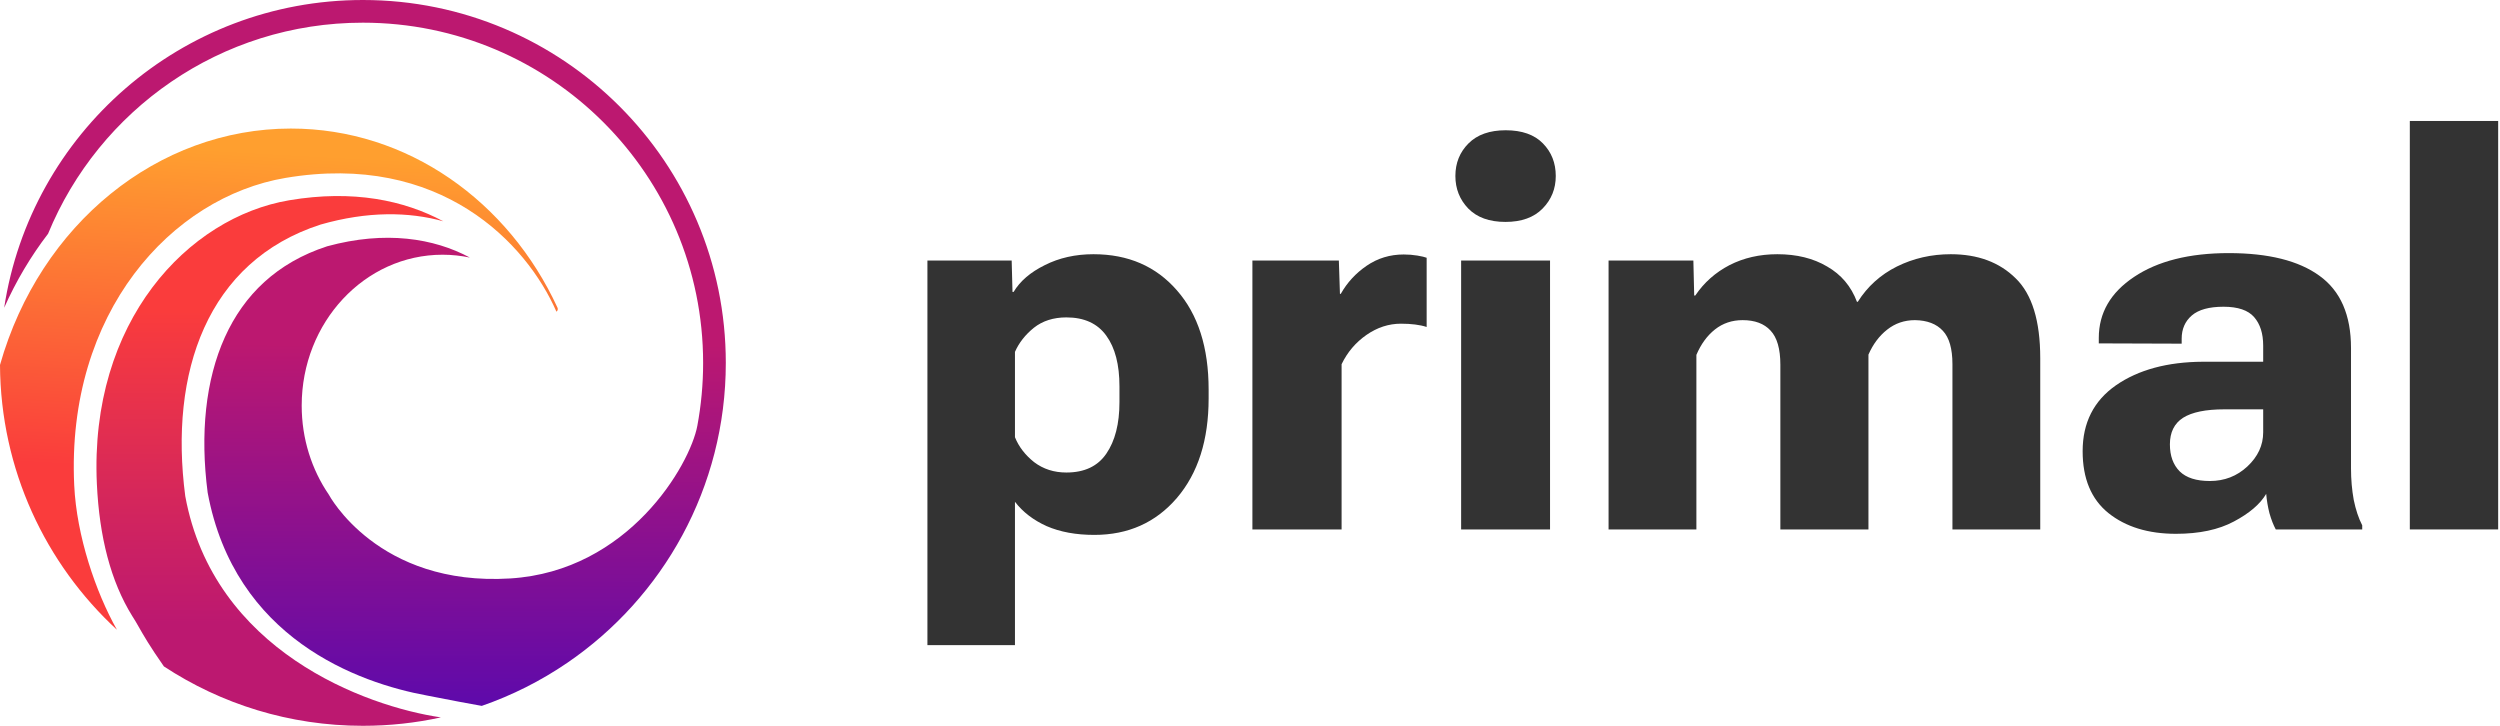
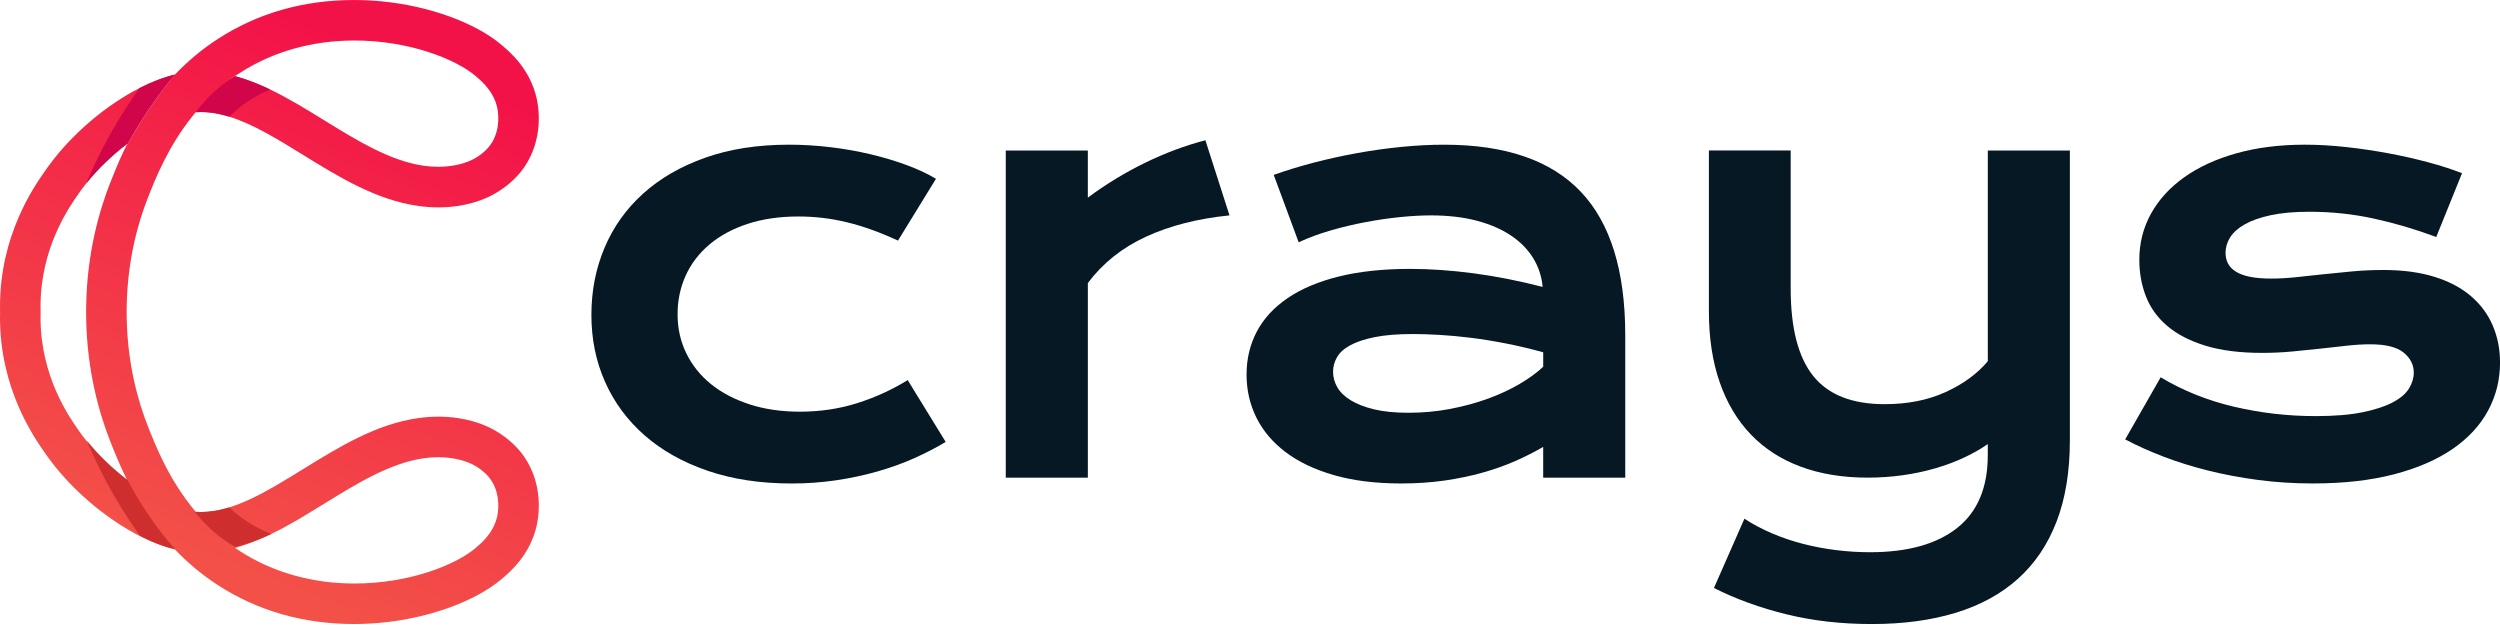
- <svg xmlns="http://www.w3.org/2000/svg" width="124" height="36" viewBox="0 0 124 36" fill="none">
-   <path d="M21.868 35.583C20.622 35.856 19.328 36 18 36C14.355 36 10.963 34.916 8.129 33.054C7.425 32.048 7.109 31.494 6.879 31.089C6.765 30.889 6.672 30.726 6.563 30.562C5.489 28.835 4.927 26.617 4.805 24.011C4.425 15.936 9.333 10.78 14.346 9.933C17.524 9.397 20.05 9.94 21.987 10.976C20.274 10.5 18.233 10.471 15.905 11.137C10.264 12.956 8.383 18.485 9.189 24.608C10.596 32.281 18.119 35.031 21.868 35.583Z" fill="url(#paint0_linear_15_32)" />
-   <path d="M5.799 31.235C4.75 29.372 3.799 26.591 3.681 24.065C3.278 15.492 8.517 9.777 14.159 8.825C21.849 7.527 26.125 12.079 27.599 15.459C27.66 15.417 27.685 15.335 27.653 15.264C25.229 9.994 20.217 6.376 14.427 6.376C7.853 6.376 1.987 11.092 0 18.1C0.028 23.294 2.256 27.967 5.799 31.235Z" fill="url(#paint1_linear_15_32)" />
-   <path d="M28.125 32.884C26.826 33.769 25.406 34.489 23.895 35.012C23.169 34.886 22.365 34.729 21.799 34.618C21.53 34.565 21.315 34.523 21.188 34.5C17.764 33.874 11.642 31.668 10.3 24.433C9.921 21.524 10.193 18.847 11.154 16.723C12.101 14.63 13.735 13.026 16.227 12.216C19.123 11.427 21.523 11.818 23.306 12.775C22.867 12.683 22.414 12.634 21.95 12.634C18.092 12.634 14.964 15.985 14.964 20.118C14.964 21.769 15.463 23.294 16.308 24.532C16.308 24.532 18.726 29.099 25.308 28.691C31.177 28.327 34.224 23.062 34.588 21.118C34.776 20.107 34.875 19.065 34.875 18C34.875 8.68 27.32 1.125 18 1.125C10.948 1.125 4.906 5.451 2.384 11.594C1.532 12.704 0.798 13.935 0.207 15.265C1.524 6.622 8.989 0 18 0C27.941 0 36 8.059 36 18C36 24.187 32.879 29.644 28.125 32.884Z" fill="url(#paint2_linear_15_32)" />
-   <path d="M46 32H50.342V24.889C50.731 25.396 51.255 25.799 51.916 26.097C52.585 26.387 53.372 26.531 54.277 26.531C55.959 26.531 57.325 25.921 58.374 24.699C59.424 23.469 59.948 21.823 59.948 19.76V19.326C59.948 17.236 59.424 15.594 58.374 14.4C57.334 13.206 55.955 12.609 54.236 12.609C53.34 12.609 52.535 12.79 51.821 13.151C51.106 13.504 50.591 13.947 50.274 14.481H50.22L50.179 12.921H46V32ZM50.342 21.687V17.453C50.541 17.001 50.853 16.603 51.278 16.259C51.712 15.915 52.251 15.743 52.893 15.743C53.779 15.743 54.44 16.046 54.874 16.652C55.308 17.25 55.525 18.086 55.525 19.163V19.95C55.525 21.017 55.308 21.868 54.874 22.501C54.449 23.125 53.788 23.437 52.893 23.437C52.278 23.437 51.744 23.265 51.292 22.922C50.848 22.569 50.532 22.157 50.342 21.687Z" fill="#333333" />
-   <path d="M62.119 26.26H66.543V18.064C66.832 17.467 67.243 16.983 67.777 16.612C68.311 16.241 68.881 16.055 69.487 16.055C69.749 16.055 69.984 16.069 70.192 16.096C70.409 16.123 70.599 16.164 70.762 16.218V12.785C70.672 12.749 70.518 12.713 70.301 12.676C70.084 12.64 69.858 12.622 69.623 12.622C68.944 12.622 68.334 12.808 67.791 13.178C67.248 13.549 66.818 14.015 66.502 14.576H66.461L66.407 12.921H62.119V26.26Z" fill="#333333" />
-   <path d="M72.472 26.26H76.882V12.921H72.472V26.26ZM72.187 8.728C72.187 9.361 72.4 9.899 72.825 10.342C73.259 10.786 73.874 11.007 74.67 11.007C75.466 11.007 76.081 10.786 76.515 10.342C76.949 9.899 77.166 9.361 77.166 8.728C77.166 8.085 76.954 7.547 76.529 7.113C76.104 6.678 75.489 6.461 74.683 6.461C73.888 6.461 73.272 6.678 72.838 7.113C72.404 7.547 72.187 8.085 72.187 8.728Z" fill="#333333" />
-   <path d="M79.785 26.26H84.141V17.602C84.367 17.069 84.674 16.648 85.063 16.34C85.452 16.033 85.909 15.879 86.434 15.879C87.04 15.879 87.501 16.051 87.818 16.395C88.143 16.738 88.306 17.304 88.306 18.091V26.26H92.675V17.589C92.901 17.073 93.209 16.661 93.598 16.354C93.996 16.037 94.457 15.879 94.982 15.879C95.588 15.888 96.049 16.064 96.366 16.408C96.682 16.743 96.841 17.295 96.841 18.064V26.26H101.196V17.765C101.196 15.911 100.789 14.59 99.975 13.803C99.17 13.007 98.098 12.609 96.759 12.609C95.8 12.609 94.909 12.812 94.086 13.219C93.272 13.626 92.625 14.21 92.146 14.97H92.105C91.816 14.201 91.323 13.617 90.626 13.219C89.939 12.812 89.116 12.609 88.157 12.609C87.279 12.609 86.488 12.79 85.782 13.151C85.086 13.513 84.52 14.015 84.086 14.658H84.032L83.991 12.921H79.785V26.26Z" fill="#333333" />
-   <path d="M103.299 22.379C103.299 23.736 103.724 24.758 104.575 25.446C105.434 26.133 106.551 26.477 107.926 26.477C109.084 26.477 110.043 26.273 110.802 25.866C111.571 25.459 112.105 25.002 112.403 24.496C112.431 24.822 112.485 25.143 112.566 25.459C112.657 25.776 112.761 26.043 112.878 26.26H117.166V26.056C116.985 25.703 116.845 25.283 116.745 24.794C116.655 24.297 116.61 23.777 116.61 23.234V17.263C116.61 15.626 116.09 14.431 115.049 13.681C114.018 12.93 112.517 12.554 110.545 12.554C108.591 12.554 107.026 12.948 105.85 13.735C104.683 14.513 104.1 15.522 104.1 16.761V17.032L108.211 17.046V16.802C108.211 16.322 108.378 15.938 108.713 15.648C109.048 15.359 109.572 15.214 110.287 15.214C111.001 15.214 111.508 15.386 111.806 15.73C112.105 16.073 112.254 16.544 112.254 17.141V17.942H109.269C107.505 17.951 106.067 18.34 104.954 19.109C103.851 19.878 103.299 20.968 103.299 22.379ZM107.627 22.04C107.627 21.443 107.844 21.004 108.279 20.723C108.722 20.443 109.405 20.303 110.327 20.303H112.254V21.443C112.254 22.085 111.992 22.65 111.467 23.139C110.952 23.618 110.332 23.858 109.608 23.858C108.939 23.858 108.441 23.7 108.116 23.383C107.79 23.057 107.627 22.61 107.627 22.04Z" fill="#333333" />
-   <path d="M119.527 26.26H123.909V6H119.527V26.26Z" fill="#333333" />
+ <svg xmlns="http://www.w3.org/2000/svg" id="Layer_1" data-name="Layer 1" width="1728.95" height="431.56" viewBox="0 0 1728.95 431.56">
  <defs>
-     <linearGradient id="paint0_linear_15_32" x1="11.241" y1="14.912" x2="11.214" y2="30.91" gradientUnits="userSpaceOnUse">
-       <stop offset="0.03" stop-color="#FA3C3C" />
-       <stop offset="1" stop-color="#BC1870" />
-     </linearGradient>
-     <linearGradient id="paint1_linear_15_32" x1="8.79" y1="7.316" x2="7.899" y2="23.318" gradientUnits="userSpaceOnUse">
-       <stop stop-color="#FF9F2F" />
-       <stop offset="1" stop-color="#FA3C3C" />
-     </linearGradient>
-     <linearGradient id="paint2_linear_15_32" x1="21.375" y1="35.625" x2="21.424" y2="17.063" gradientUnits="userSpaceOnUse">
-       <stop stop-color="#5B09AD" />
-       <stop offset="1" stop-color="#BC1870" />
+     <style>
+       .cls-1 {
+         fill: url(#linear-gradient);
+       }
+ 
+       .cls-2 {
+         fill: #051823;
+       }
+ 
+       .cls-3 {
+         fill: #d10549;
+       }
+ 
+       .cls-4 {
+         fill: #ce2e2e;
+       }
+     </style>
+     <linearGradient id="linear-gradient" x1="142.3" y1="384.63" x2="278.16" y2="37.66" gradientUnits="userSpaceOnUse">
+       <stop offset="0" stop-color="#f35048" />
+       <stop offset=".99" stop-color="#f31248" />
    </linearGradient>
  </defs>
+   <path class="cls-1" d="m341.55,297.26c-6.1-3.4-19.2-9.11-38.34-9.11-4.5,0-9.13.32-13.75.97-29.2,4.06-55.02,19.99-80,35.41-24.64,15.21-47.92,29.58-70.35,29.58-1.25,0-2.51-.04-3.75-.14-18.34-21.8-27.55-45.14-33.11-59.23-6.42-16.28-14.17-42.57-14.63-75.36l-.04-3.55.04-3.65c.45-32.79,8.21-59.08,14.63-75.37,5.37-13.61,14.16-35.83,31.26-56.96.61-.84,1.32-1.6,1.96-2.42-.04.05-.08.1-.12.16,1.22-.09,2.45-.13,3.69-.13,1.93,0,3.92.11,5.93.32,4.49.48,9.02,1.5,13.59,2.91,16.39,5.07,33.26,15.46,50.91,26.35,24.97,15.41,50.79,31.35,79.99,35.41,4.62.64,9.25.97,13.75.97,19.14,0,32.24-5.71,38.34-9.11,11.7-6.53,18.28-14.63,21.15-18.88,13.37-19.75,9.84-41.28,8.44-47.41-4.64-20.32-18.28-31.88-24.1-36.82-18.31-15.53-50.25-27.14-83.36-30.29-6.26-.6-12.61-.9-18.86-.9-34.8,0-66.38,8.99-93.86,26.72-10.83,6.99-20.89,15.33-29.93,24.81-.05.01-.11.03-.16.04-13.61,16.67-25.51,34.57-35.54,53.34-3.89,8.31-6.83,15.73-9.15,21.62-7.28,18.46-16.07,48.24-16.58,85.26-.02,1.18-.03,2.5-.05,4.03.01,1.44.03,2.76.05,3.94.51,37.02,9.3,66.8,16.58,85.26,2.81,7.12,6.52,16.54,11.82,27.14-12.02-9.13-23.04-20.09-31.25-31.22-1.16-1.57-2.04-2.83-2.65-3.69-6.45-9.21-26.09-37.23-26.07-77.68,0-1.13.02-2.35.06-3.62v-.35c-.04-1.28-.06-2.49-.06-3.62-.02-40.45,19.62-68.47,26.08-77.7.59-.85,1.47-2.1,2.64-3.68.94-1.27,1.92-2.54,2.93-3.8,7.83-9.8,17.73-19.35,28.3-27.39,4.04-7.8,9.06-16.4,15.27-25.39,5.96-8.63,11.97-16.09,17.62-22.45-3.67.94-7.72,2.13-12,3.78-4.08,1.57-8.22,3.44-12.39,5.56-22.78,11.61-46.07,31.07-62.29,53.06-1.34,1.82-2.36,3.27-3.04,4.24C23.44,129.22-.02,162.7,0,211.99c0,1.2.02,2.46.05,3.79C.02,217.11,0,218.37,0,219.57c-.02,49.3,23.44,82.78,31.15,93.78.68.97,1.7,2.42,3.04,4.24,20.41,27.68,53.04,52.14,81.19,60.87,1.95.61,3.85,1.13,5.65,1.56,9.05,9.49,19.11,17.84,29.93,24.81,27.48,17.73,59.06,26.72,93.87,26.72,6.25,0,12.59-.3,18.86-.9,33.11-3.16,65.05-14.77,83.36-30.29,5.82-4.94,19.46-16.5,24.1-36.82,1.4-6.13,4.93-27.66-8.44-47.41-2.88-4.25-9.45-12.36-21.15-18.88ZM166.05,50.34s.07-.05.1-.07c22.57-14.56,49.87-22.26,78.95-22.26,37.69,0,69.86,12.73,83.81,24.55,4.31,3.66,12.34,10.47,14.91,21.69.54,2.38,2.89,14.79-4.32,25.45-1.19,1.76-4.71,6.28-11.59,10.11-2.34,1.3-11.03,5.55-24.78,5.55-3.2,0-6.5-.23-9.81-.69-23.36-3.25-46.63-17.61-69.13-31.49-12.15-7.5-24.56-15.16-37.35-21.28-7.8-3.74-15.74-6.9-23.86-9.11-.14-.04-.28-.08-.42-.11-1.51.91-3.24,2.03-5.09,3.32,2.79-2.01,5.63-3.93,8.58-5.66Zm177.76,306.97c-2.56,11.22-10.59,18.03-14.9,21.69-13.95,11.83-46.12,24.55-83.81,24.55-29.08,0-56.38-7.7-78.95-22.26-1.2-.78-2.4-1.58-3.59-2.4,21.52-5.76,41.85-18.31,61.63-30.52,22.5-13.89,45.77-28.25,69.13-31.49,3.31-.46,6.61-.69,9.81-.69,13.75,0,22.44,4.25,24.78,5.55,6.88,3.84,10.4,8.35,11.59,10.11,7.22,10.66,4.87,23.07,4.32,25.45Z" />
+   <path class="cls-3" d="m59.68,126.8c7.83-9.8,17.73-19.35,28.3-27.39-.94,1.88-1.81,3.7-2.65,5.5,10.03-18.77,21.93-36.67,35.54-53.34-7.81,1.88-16.07,5.1-24.39,9.34-9.65,13.53-18.31,27.69-25.84,42.35-3.94,7.66-7.6,15.57-10.96,23.53Z" />
+   <path class="cls-3" d="m166.22,73.9c6.33-4.96,13.24-8.96,20.61-11.99-7.8-3.74-15.74-6.9-23.86-9.11-.14-.04-.28-.08-.42-.11-2.4,1.45-5.3,3.35-8.44,5.76-1.16.89-4.6,3.58-8.71,7.62-2.9,2.85-6.42,6.67-10.06,11.53,1.22-.09,2.45-.13,3.69-.13,1.93,0,3.92.11,5.93.32,4.49.48,9.02,1.5,13.59,2.91,2.42-2.4,4.96-4.67,7.66-6.79Z" />
+   <path class="cls-4" d="m166.43,357.58c6.51,4.83,13.63,8.74,21.22,11.69-8.03,3.64-16.21,6.73-24.56,8.88-.14.04-.29.07-.43.11-2.47-1.41-5.45-3.26-8.69-5.62-1.19-.87-4.74-3.49-8.96-7.43-2.98-2.78-6.61-6.5-10.35-11.24,1.25.09,2.52.13,3.8.13,1.98,0,4.03-.1,6.1-.31,4.63-.46,9.29-1.46,13.99-2.84,2.49,2.34,5.11,4.56,7.89,6.62Z" />
+   <path class="cls-4" d="m60,304.66c7.83,9.8,17.73,19.35,28.3,27.39,4.04,7.8,9.06,16.4,15.27,25.39,5.96,8.63,11.97,16.09,17.62,22.45-3.67-.93-7.72-2.13-12-3.78-4.08-1.57-8.22-3.44-12.39-5.56-9.65-13.53-18.31-27.69-25.84-42.35-3.94-7.66-7.6-15.57-10.96-23.53Z" />
+   <g>
+     <path class="cls-2" d="m409,217.79c0-16.62,3.03-32.12,9.11-46.5,6.07-14.38,14.95-26.84,26.65-37.39,11.69-10.55,26.01-18.82,42.94-24.83,16.94-6.01,36.27-9.01,58-9.01,9.45,0,18.98.58,28.56,1.72,9.59,1.15,18.82,2.78,27.7,4.89,8.88,2.11,17.23,4.6,25.02,7.48,7.79,2.88,14.57,6.04,20.32,9.49l-26.27,42.76c-12.4-5.75-24.12-9.97-35.18-12.65-11.06-2.69-22.28-4.03-33.65-4.03-13.04,0-24.73,1.7-35.09,5.08-10.35,3.39-19.14,8.12-26.36,14.19-7.22,6.08-12.72,13.23-16.49,21.48-3.77,8.25-5.66,17.23-5.66,26.94s2.01,18.69,6.04,26.94c4.03,8.25,9.71,15.34,17.06,21.28,7.35,5.95,16.23,10.61,26.65,14,10.42,3.39,22.01,5.08,34.8,5.08,14.06,0,27.32-1.98,39.79-5.94,12.46-3.96,24.06-9.26,34.8-15.92l26.27,42.76c-6.77,4.09-14.13,7.89-22.05,11.41-7.93,3.52-16.39,6.55-25.4,9.11-9.01,2.56-18.47,4.57-28.37,6.04-9.91,1.47-20.17,2.2-30.77,2.2-21.6,0-40.97-2.94-58.09-8.82-17.13-5.87-31.64-14.03-43.52-24.44-11.89-10.42-21-22.72-27.32-36.91-6.33-14.19-9.49-29.65-9.49-46.39Z" />
+     <path class="cls-2" d="m695.56,104.09h56.76v32.6c12.53-9.33,25.75-17.38,39.69-24.16,13.93-6.77,27.8-11.95,41.61-15.53l16.68,51.96c-21.85,2.18-41.06,7.07-57.61,14.67-16.55,7.6-30.01,18.31-40.36,32.11v134.6h-56.76V104.09Z" />
+     <path class="cls-2" d="m862.1,259.01c0-10.86,2.37-20.77,7.09-29.72,4.73-8.95,11.82-16.65,21.28-23.1,9.46-6.45,21.25-11.43,35.37-14.95,14.13-3.51,30.58-5.28,49.37-5.28,13.93,0,28.6,1.03,44.01,3.07,15.4,2.05,31.28,5.17,47.64,9.39-.64-7.16-2.81-13.77-6.52-19.84-3.71-6.07-8.85-11.31-15.43-15.72-6.58-4.41-14.51-7.83-23.78-10.26-9.26-2.43-19.78-3.64-31.54-3.64-6.39,0-13.42.39-21.09,1.15-7.67.77-15.6,1.91-23.78,3.45-8.18,1.53-16.27,3.45-24.25,5.75-7.99,2.3-15.43,5.05-22.34,8.24l-17.25-46.59c8.56-3.07,17.73-5.87,27.51-8.44,9.77-2.55,19.78-4.76,30-6.61,10.23-1.85,20.45-3.29,30.68-4.31,10.22-1.02,20.13-1.53,29.72-1.53,42.3,0,73.75,10.8,94.33,32.4,20.58,21.6,30.87,54.71,30.87,99.31v98.55h-56.75v-21.28c-5.88,3.45-12.31,6.71-19.27,9.78-6.97,3.07-14.54,5.75-22.72,8.05-8.18,2.3-16.97,4.12-26.36,5.47-9.39,1.34-19.33,2.01-29.81,2.01-17.64,0-33.14-1.92-46.5-5.75-13.36-3.84-24.51-9.14-33.46-15.92-8.95-6.77-15.69-14.73-20.22-23.87-4.54-9.14-6.81-19.08-6.81-29.81Zm59.82-1.92c0,3.71.96,7.26,2.88,10.64,1.92,3.39,4.98,6.39,9.2,9.01,4.22,2.62,9.62,4.73,16.2,6.33,6.58,1.6,14.54,2.39,23.87,2.39,9.97,0,19.62-.89,28.95-2.68,9.33-1.79,18.02-4.16,26.08-7.09,8.05-2.94,15.33-6.33,21.86-10.17,6.52-3.83,11.95-7.79,16.3-11.89v-9.97c-8.69-2.43-17.29-4.47-25.79-6.13-8.5-1.66-16.62-2.98-24.35-3.93-7.74-.96-15.02-1.63-21.86-2.01-6.84-.38-12.82-.58-17.93-.58-10.61,0-19.43.7-26.46,2.11-7.03,1.41-12.72,3.3-17.06,5.66-4.35,2.37-7.42,5.15-9.2,8.34-1.8,3.19-2.69,6.52-2.69,9.97Z" />
+     <path class="cls-2" d="m1206.37,358.71c5.87,3.84,12.27,7.22,19.17,10.17,6.9,2.94,14.09,5.37,21.57,7.28,7.48,1.92,15.12,3.36,22.91,4.31,7.79.96,15.53,1.44,23.2,1.44,26.08,0,46.17-5.59,60.3-16.78,14.12-11.18,21.19-27.96,21.19-50.33v-7.67c-4.98,3.45-10.58,6.62-16.78,9.49-6.2,2.88-12.84,5.34-19.94,7.38-7.09,2.05-14.57,3.61-22.43,4.7-7.86,1.09-15.82,1.63-23.87,1.63-17.25,0-32.69-2.52-46.3-7.57-13.61-5.05-25.12-12.46-34.51-22.24-9.39-9.78-16.59-21.82-21.57-36.14s-7.47-30.68-7.47-49.09v-111.21h56.56v95.49c0,27.35,5.21,47.52,15.63,60.49,10.42,12.98,26.87,19.46,49.37,19.46,15.85,0,29.87-2.78,42.09-8.34,12.2-5.56,21.95-12.68,29.24-21.38V104.09h56.75v200.36c0,21.61-3.07,40.36-9.2,56.27-6.13,15.92-15.05,29.11-26.74,39.59-11.7,10.48-26.05,18.31-43.04,23.49-17,5.18-36.31,7.77-57.9,7.77s-40.78-2.24-59.05-6.71c-18.28-4.48-35.03-10.55-50.23-18.22l21.09-47.93Z" />
+     <path class="cls-2" d="m1494.27,260.93c15.34,9.2,32.21,15.98,50.62,20.32,18.41,4.35,37.26,6.52,56.56,6.52,13.03,0,23.9-.9,32.59-2.69,8.69-1.79,15.66-4.09,20.9-6.9,5.24-2.81,8.95-6.01,11.12-9.58,2.18-3.58,3.26-7.22,3.26-10.93,0-5.37-2.33-9.97-7-13.81-4.67-3.83-12.36-5.75-23.1-5.75-4.98,0-10.35.32-16.1.96-5.76.64-11.79,1.31-18.12,2.01-6.33.7-12.91,1.37-19.75,2.01-6.84.64-13.77.96-20.81.96-15.33,0-28.41-1.66-39.21-4.98-10.8-3.32-19.59-7.86-26.36-13.62-6.78-5.75-11.7-12.55-14.76-20.42-3.07-7.86-4.6-16.32-4.6-25.4,0-11.5,2.69-22.11,8.06-31.83,5.37-9.71,13.03-18.11,23-25.21,9.97-7.09,22.01-12.62,36.14-16.59,14.13-3.96,29.88-5.94,47.26-5.94,9.07,0,18.57.54,28.48,1.63,9.9,1.09,19.65,2.52,29.24,4.31s18.79,3.87,27.61,6.23c8.82,2.37,16.62,4.89,23.39,7.57l-17.83,44.1c-14.44-5.37-28.86-9.62-43.23-12.75-14.38-3.13-29.17-4.7-44.39-4.7-10.61,0-19.59.8-26.94,2.4-7.35,1.6-13.33,3.71-17.93,6.33-4.6,2.62-7.96,5.63-10.06,9.01-2.11,3.38-3.16,6.93-3.16,10.64,0,2.69.54,5.11,1.63,7.28,1.09,2.18,2.88,4.06,5.37,5.66,2.49,1.6,5.75,2.81,9.77,3.64,4.03.83,8.98,1.25,14.86,1.25,5.37,0,11.05-.32,17.07-.96,6-.64,12.27-1.31,18.79-2.01,6.52-.7,13.26-1.38,20.23-2.01,6.97-.64,14.09-.96,21.38-.96,13.55,0,25.4,1.59,35.57,4.79,10.16,3.2,18.56,7.67,25.21,13.42,6.65,5.75,11.63,12.53,14.95,20.32,3.32,7.8,4.99,16.3,4.99,25.5,0,11.89-2.75,22.95-8.25,33.17-5.5,10.23-13.68,19.08-24.54,26.56-10.86,7.47-24.38,13.33-40.55,17.54-16.17,4.22-34.86,6.33-56.08,6.33-13.03,0-25.63-.8-37.77-2.4-12.15-1.6-23.71-3.77-34.71-6.52-10.99-2.75-21.31-5.97-30.96-9.68-9.66-3.7-18.44-7.67-26.37-11.88l24.54-42.95Z" />
+   </g>
</svg>
